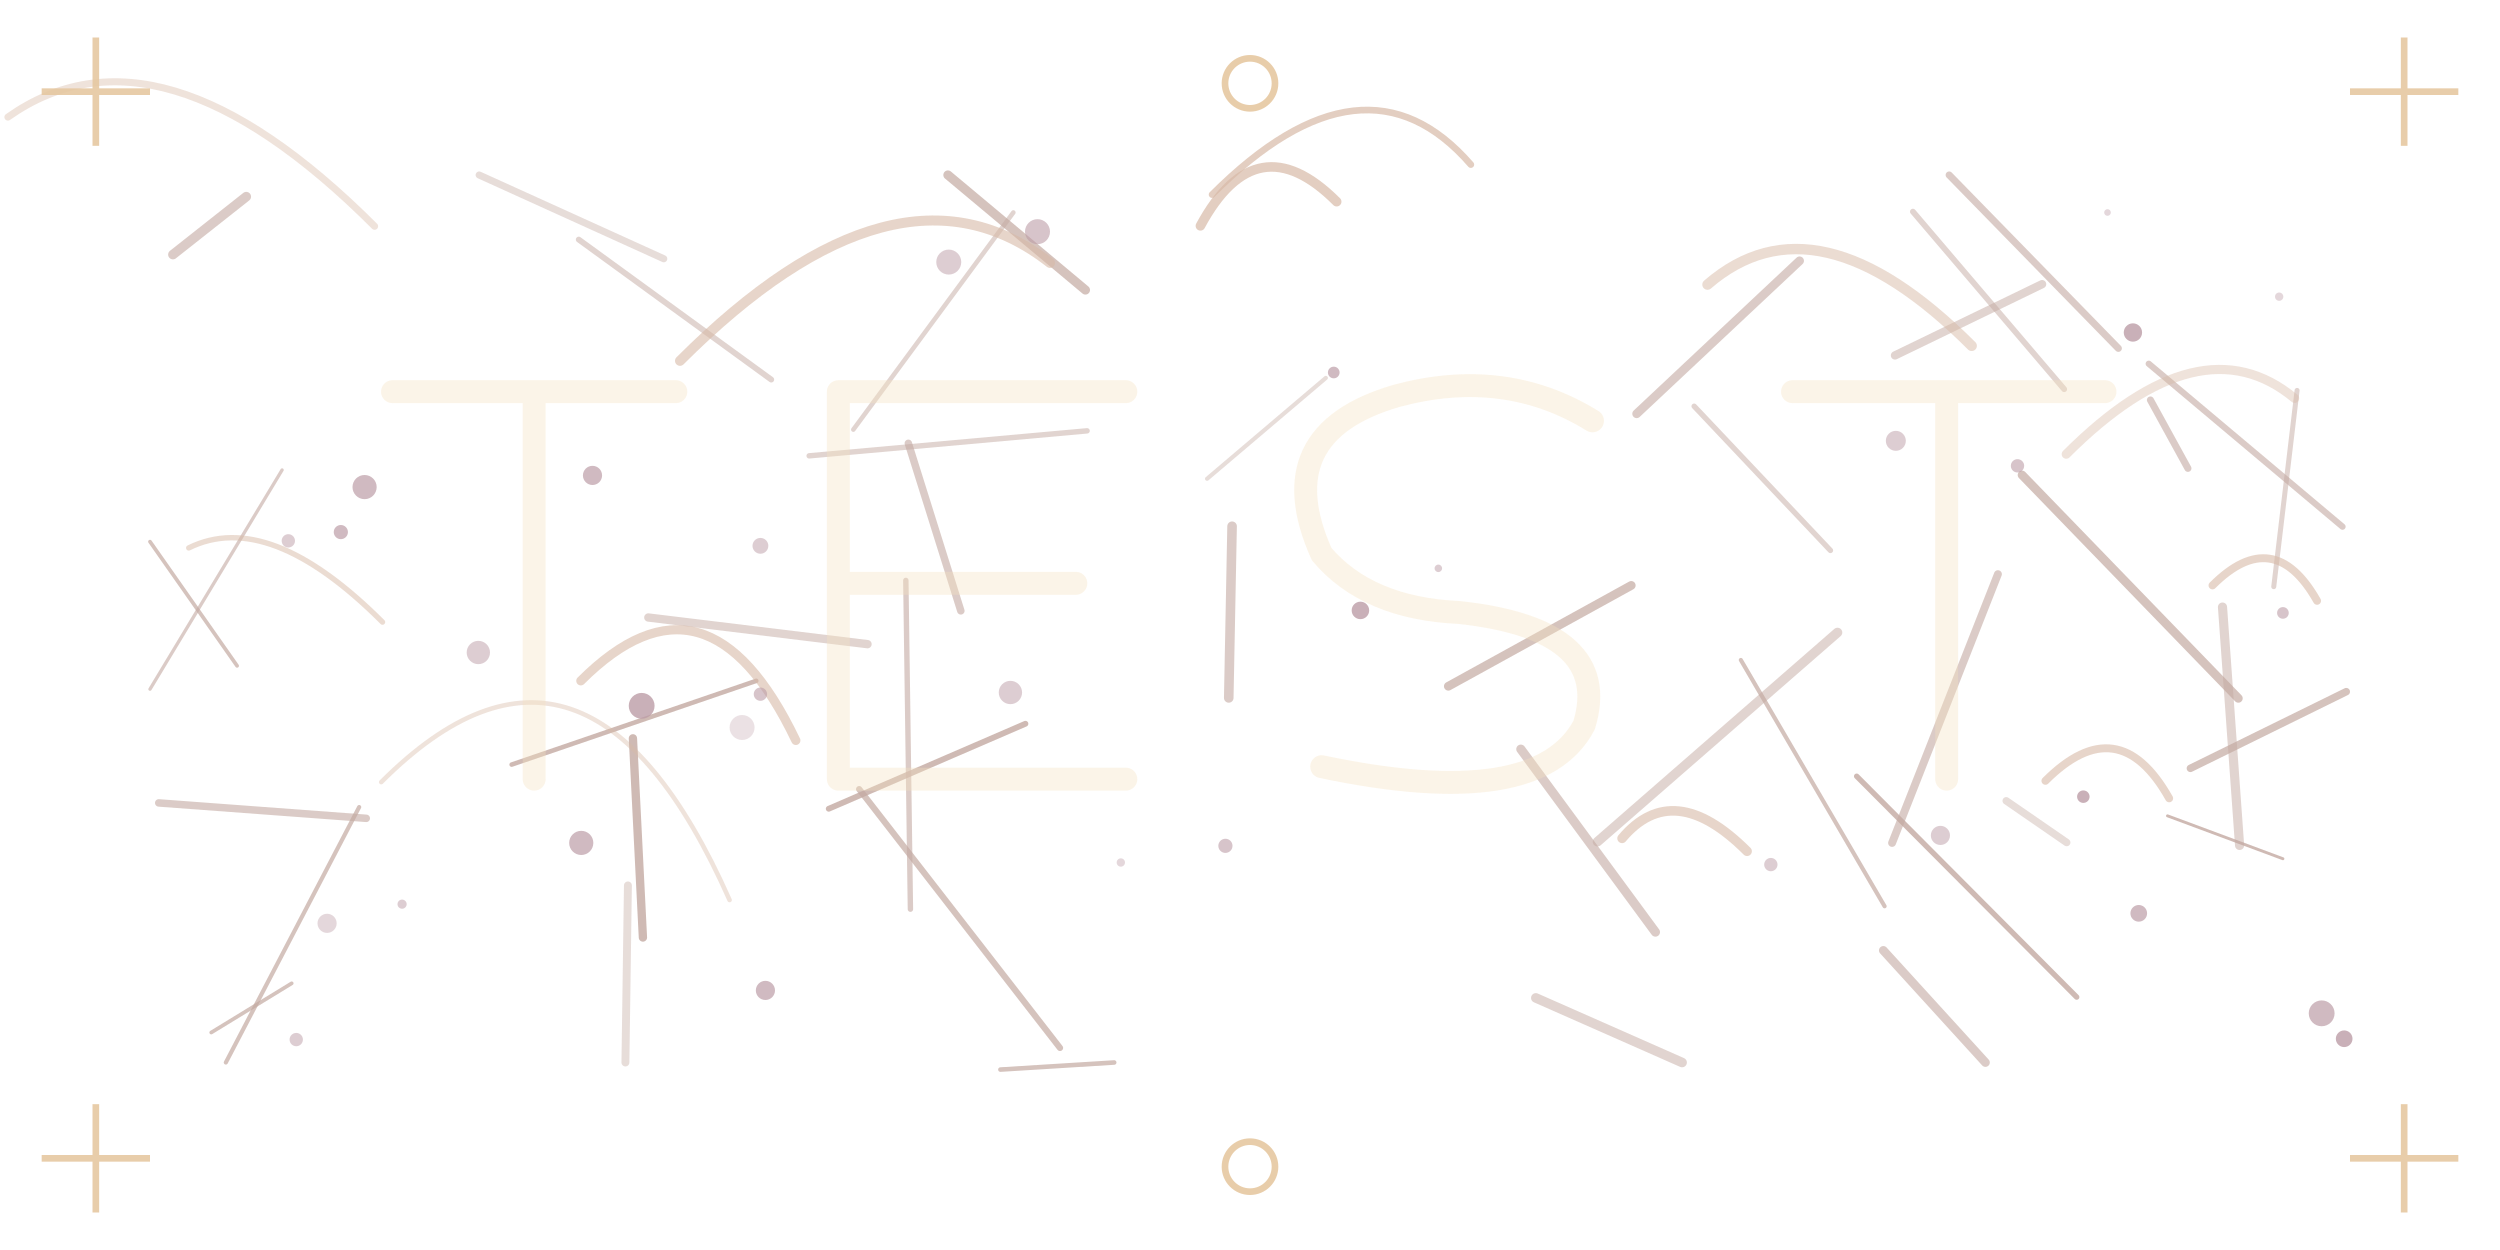
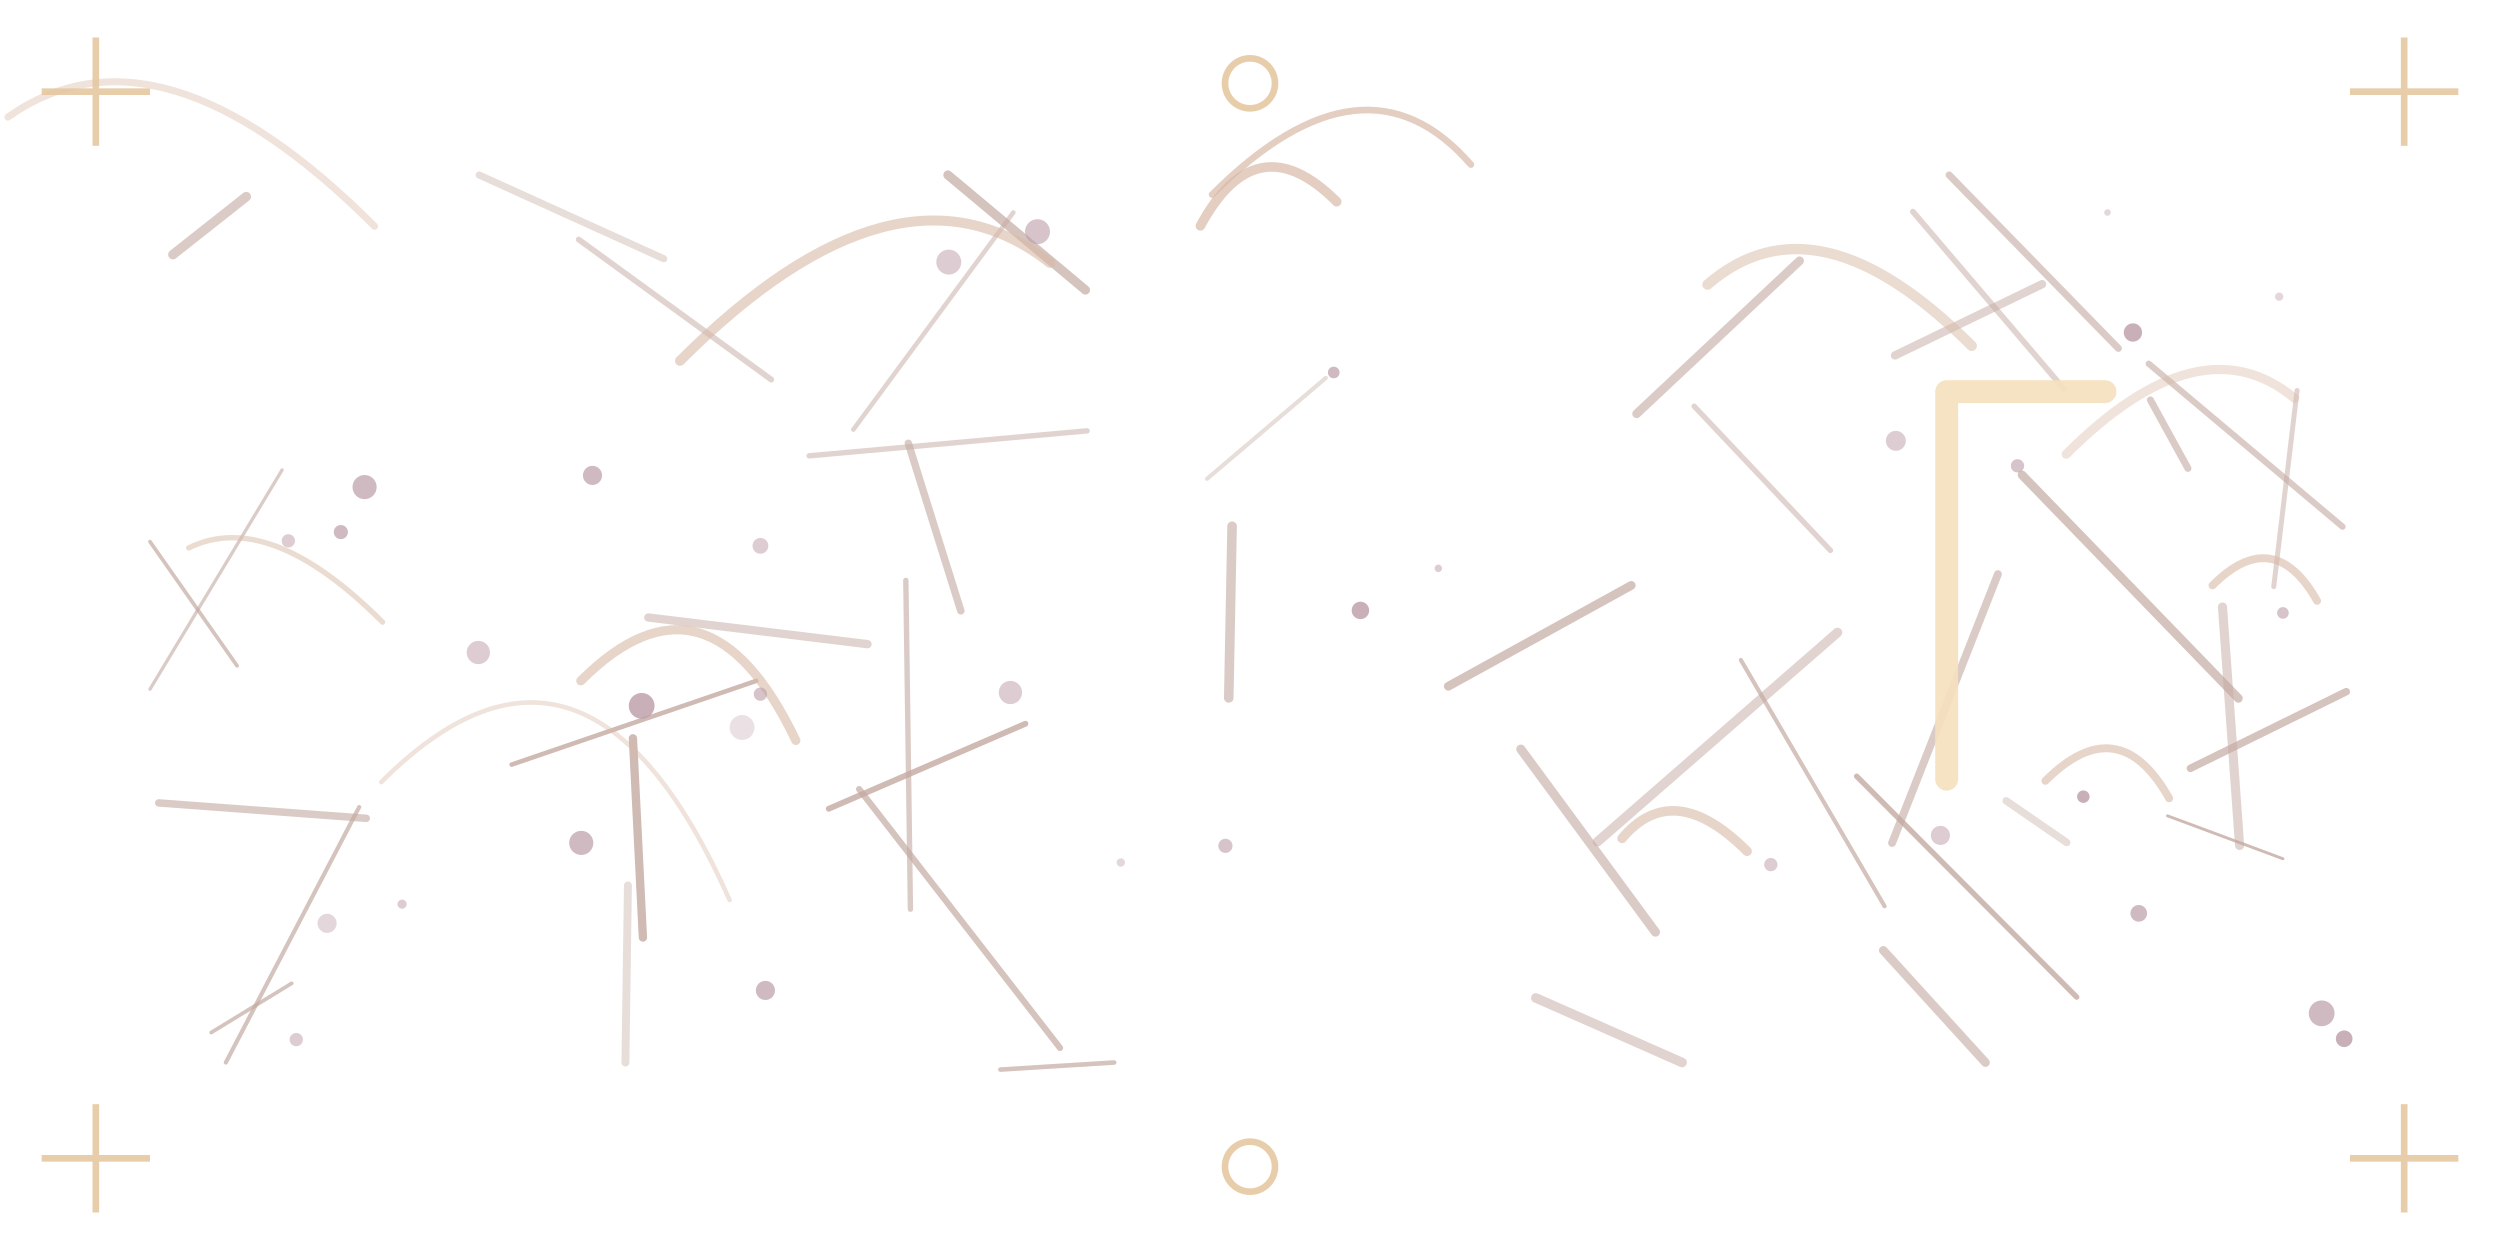
<svg xmlns="http://www.w3.org/2000/svg" width="160mm" height="80mm" viewBox="0 0 600 300">
  <g fill="none" stroke="#c3a9a1" stroke-linecap="round" stroke-linejoin="round">
    <path d="M194.2 109.4L260.9 103.4" stroke-width="1.3" opacity="0.5" />
    <path d="M441.0 151.8L383.4 202.0" stroke-width="2.3" opacity="0.5" />
    <path d="M38.1 192.7L87.9 196.4" stroke-width="1.8" opacity="0.6" />
    <path d="M56.9 159.8L36.0 130.0" stroke-width="0.9" opacity="0.7" />
    <path d="M525.7 184.4L563.1 166.0" stroke-width="1.8" opacity="0.7" />
    <path d="M230.6 146.6L218.0 106.4" stroke-width="1.8" opacity="0.6" />
    <path d="M452.0 228.1L476.5 255.0" stroke-width="2.1" opacity="0.6" />
    <path d="M479.5 137.8L454.1 202.3" stroke-width="1.9" opacity="0.6" />
    <path d="M260.5 69.6L227.5 42.0" stroke-width="2.2" opacity="0.7" />
    <path d="M533.4 145.7L537.5 202.9" stroke-width="2.2" opacity="0.5" />
    <path d="M547.9 206.1L520.2 195.8" stroke-width="0.7" opacity="0.8" />
    <path d="M406.6 97.5L439.3 132.1" stroke-width="1.3" opacity="0.5" />
    <path d="M318.2 90.7L289.7 114.9" stroke-width="1.0" opacity="0.4" />
    <path d="M67.7 112.8L36.0 165.4" stroke-width="0.8" opacity="0.6" />
    <path d="M392.8 99.3L431.9 62.6" stroke-width="2.1" opacity="0.6" />
    <path d="M481.5 192.2L496.0 202.2" stroke-width="1.8" opacity="0.4" />
    <path d="M86.2 193.7L54.2 255.0" stroke-width="1.0" opacity="0.7" />
    <path d="M537.2 167.6L485.3 114.0" stroke-width="2.1" opacity="0.7" />
    <path d="M208.2 154.6L155.6 148.2" stroke-width="2.0" opacity="0.5" />
    <path d="M347.6 164.7L391.5 140.5" stroke-width="2.1" opacity="0.7" />
    <path d="M240.1 256.7L267.4 255.0" stroke-width="1.1" opacity="0.7" />
    <path d="M417.8 158.4L452.3 217.5" stroke-width="1.0" opacity="0.7" />
    <path d="M368.6 239.5L403.7 255.0" stroke-width="2.3" opacity="0.5" />
    <path d="M41.5 61.1L59.1 47.2" stroke-width="2.3" opacity="0.6" />
    <path d="M185.1 91.1L138.9 57.5" stroke-width="1.4" opacity="0.5" />
    <path d="M525.1 112.4L516.1 96.0" stroke-width="1.7" opacity="0.6" />
    <path d="M246.1 173.7L198.9 194.1" stroke-width="1.4" opacity="0.8" />
    <path d="M495.4 93.4L459.1 50.8" stroke-width="1.4" opacity="0.5" />
    <path d="M150.7 212.5L150.1 255.0" stroke-width="1.9" opacity="0.4" />
    <path d="M243.2 51.0L204.8 103.1" stroke-width="1.1" opacity="0.5" />
    <path d="M122.8 183.5L181.5 163.4" stroke-width="1.1" opacity="0.8" />
    <path d="M508.4 83.6L467.8 42.0" stroke-width="1.7" opacity="0.6" />
    <path d="M545.7 140.8L551.3 93.7" stroke-width="1.2" opacity="0.5" />
    <path d="M254.4 251.5L206.2 189.4" stroke-width="1.5" opacity="0.7" />
    <path d="M365.0 179.8L397.3 223.7" stroke-width="2.2" opacity="0.6" />
    <path d="M218.5 218.2L217.4 139.3" stroke-width="1.3" opacity="0.6" />
    <path d="M159.3 62.1L115.0 42.0" stroke-width="1.7" opacity="0.4" />
    <path d="M154.3 225.0L151.9 177.2" stroke-width="2.0" opacity="0.8" />
    <path d="M498.4 239.3L445.6 186.3" stroke-width="1.3" opacity="0.8" />
    <path d="M515.7 87.3L562.2 126.4" stroke-width="1.5" opacity="0.6" />
    <path d="M70.0 236.0L50.7 247.8" stroke-width="0.9" opacity="0.7" />
    <path d="M454.8 85.3L490.1 68.2" stroke-width="2.0" opacity="0.5" />
    <path d="M295.7 126.3L294.9 167.5" stroke-width="2.3" opacity="0.6" />
  </g>
  <g fill="none" stroke="#d7b9a6" stroke-linecap="round" stroke-linejoin="round">
    <path d="M495.9 109.0q32.2 -32.2 54.8 -13.4" stroke-width="2.2" opacity="0.4" />
    <path d="M163.2 86.6q52.2 -52.2 88.8 -23.5" stroke-width="2.4" opacity="0.6" />
    <path d="M419.3 204.3q-17.7 -17.7 -30.0 -3.1" stroke-width="2.3" opacity="0.6" />
    <path d="M490.9 187.4q17.5 -17.5 29.7 4.2" stroke-width="1.9" opacity="0.6" />
    <path d="M139.4 163.4q30.3 -30.3 51.6 14.3" stroke-width="2.2" opacity="0.6" />
    <path d="M91.5 187.7q49.2 -49.2 83.6 28.3" stroke-width="1.1" opacity="0.4" />
    <path d="M290.9 46.7q36.6 -36.6 62.1 -7.2" stroke-width="1.6" opacity="0.7" />
    <path d="M531.0 140.5q14.7 -14.7 25.1 3.7" stroke-width="1.9" opacity="0.6" />
    <path d="M473.2 83.0q-37.3 -37.3 -63.4 -14.7" stroke-width="2.5" opacity="0.5" />
    <path d="M320.8 48.4q-19.2 -19.2 -32.7 5.8" stroke-width="2.3" opacity="0.7" />
    <path d="M89.9 54.3q-51.8 -51.8 -88.0 -26.2" stroke-width="1.7" opacity="0.4" />
    <path d="M91.8 149.3q-27.3 -27.3 -46.5 -17.8" stroke-width="1.3" opacity="0.5" />
  </g>
  <g fill="#bc9ca6">
    <circle cx="345.2" cy="136.4" r="0.9" opacity="0.5" />
    <circle cx="505.8" cy="51.0" r="0.8" opacity="0.4" />
    <circle cx="227.7" cy="62.9" r="3.0" opacity="0.5" />
    <circle cx="425.0" cy="207.5" r="1.6" opacity="0.5" />
    <circle cx="320.1" cy="89.4" r="1.4" opacity="0.7" />
    <circle cx="484.2" cy="111.8" r="1.6" opacity="0.6" />
    <circle cx="183.7" cy="237.7" r="2.3" opacity="0.7" />
    <circle cx="557.2" cy="243.2" r="3.1" opacity="0.7" />
    <circle cx="465.7" cy="200.5" r="2.3" opacity="0.5" />
    <circle cx="500.0" cy="191.2" r="1.5" opacity="0.8" />
    <circle cx="139.5" cy="202.3" r="2.9" opacity="0.7" />
    <circle cx="114.8" cy="156.6" r="2.8" opacity="0.5" />
    <circle cx="511.9" cy="79.8" r="2.2" opacity="0.8" />
    <circle cx="71.1" cy="249.5" r="1.6" opacity="0.5" />
    <circle cx="154.0" cy="169.4" r="3.1" opacity="0.8" />
    <circle cx="87.5" cy="116.9" r="2.9" opacity="0.7" />
    <circle cx="294.1" cy="203.0" r="1.7" opacity="0.6" />
    <circle cx="182.5" cy="166.6" r="1.6" opacity="0.6" />
    <circle cx="78.5" cy="221.6" r="2.3" opacity="0.4" />
    <circle cx="242.5" cy="166.2" r="2.8" opacity="0.5" />
    <circle cx="182.5" cy="131.0" r="1.9" opacity="0.5" />
    <circle cx="547.0" cy="71.2" r="1.0" opacity="0.4" />
    <circle cx="513.3" cy="219.2" r="2.0" opacity="0.7" />
    <circle cx="81.8" cy="127.7" r="1.7" opacity="0.7" />
    <circle cx="455.0" cy="105.8" r="2.4" opacity="0.5" />
    <circle cx="562.6" cy="249.3" r="2.0" opacity="0.8" />
    <circle cx="69.2" cy="129.8" r="1.6" opacity="0.5" />
    <circle cx="326.5" cy="146.5" r="2.1" opacity="0.8" />
    <circle cx="142.2" cy="114.1" r="2.3" opacity="0.7" />
    <circle cx="269.0" cy="207.0" r="1.0" opacity="0.4" />
    <circle cx="547.9" cy="147.1" r="1.4" opacity="0.6" />
    <circle cx="178.1" cy="174.6" r="3.0" opacity="0.3" />
    <circle cx="96.5" cy="217.0" r="1.1" opacity="0.5" />
    <circle cx="249.0" cy="55.6" r="3.0" opacity="0.6" />
  </g>
-   <g fill="none" stroke="#f5e1bf" stroke-width="5.5" stroke-linecap="round" stroke-linejoin="round" opacity=".36" transform="translate(0.2 0)">
-     <path d="M94 94H162 M128 94V187 M201 94V187 M201 94H270 M201 140H258 M201 187H270 M382 101Q361 88 335 95Q304 104 317 133Q328 146 350 147Q387 151 380 174Q369 195 317 184 M430 94H505 M467 94V187" />
+   <g fill="none" stroke="#f5e1bf" stroke-width="5.5" stroke-linecap="round" stroke-linejoin="round" opacity=".92" transform="translate(0.2 0)">
+     <path d="M467 94H505 M467 94V140 M467 140V187" />
  </g>
  <g fill="none" stroke="#e6c8a1" stroke-width="1.6" opacity=".9">
    <path d="M10 22H36 M23 9V35 M564 22H590 M577 9V35 M10 278H36 M23 265V291 M564 278H590 M577 265V291" />
    <circle cx="300" cy="20" r="6" />
    <circle cx="300" cy="280" r="6" />
  </g>
</svg>
